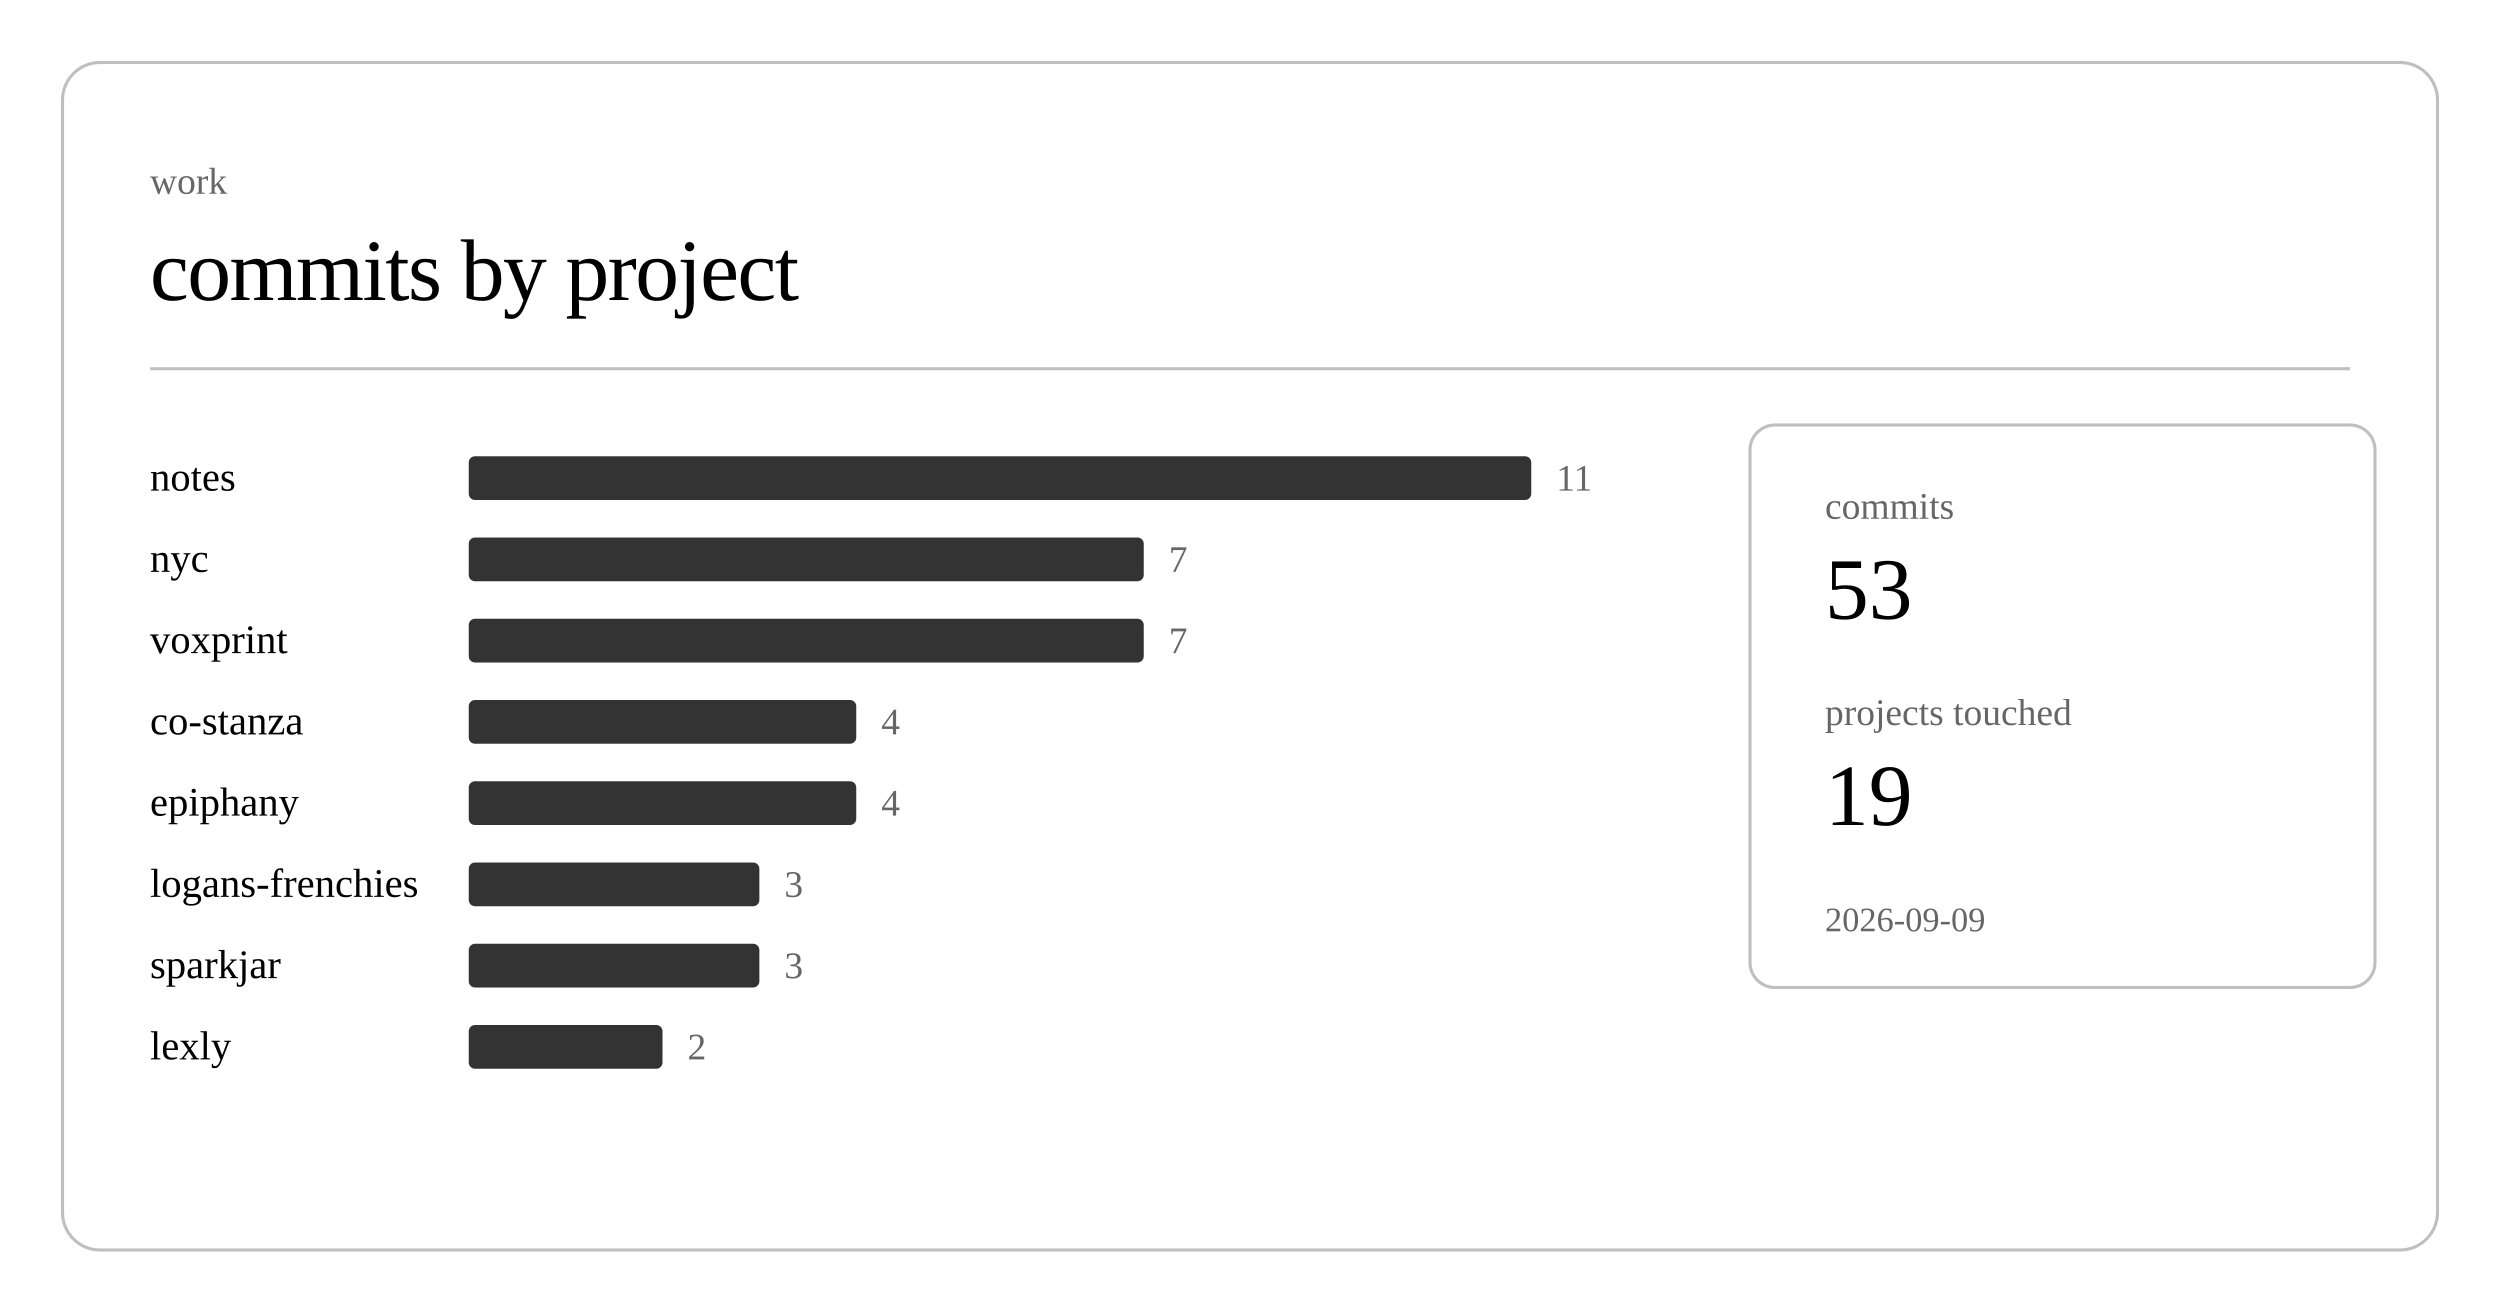
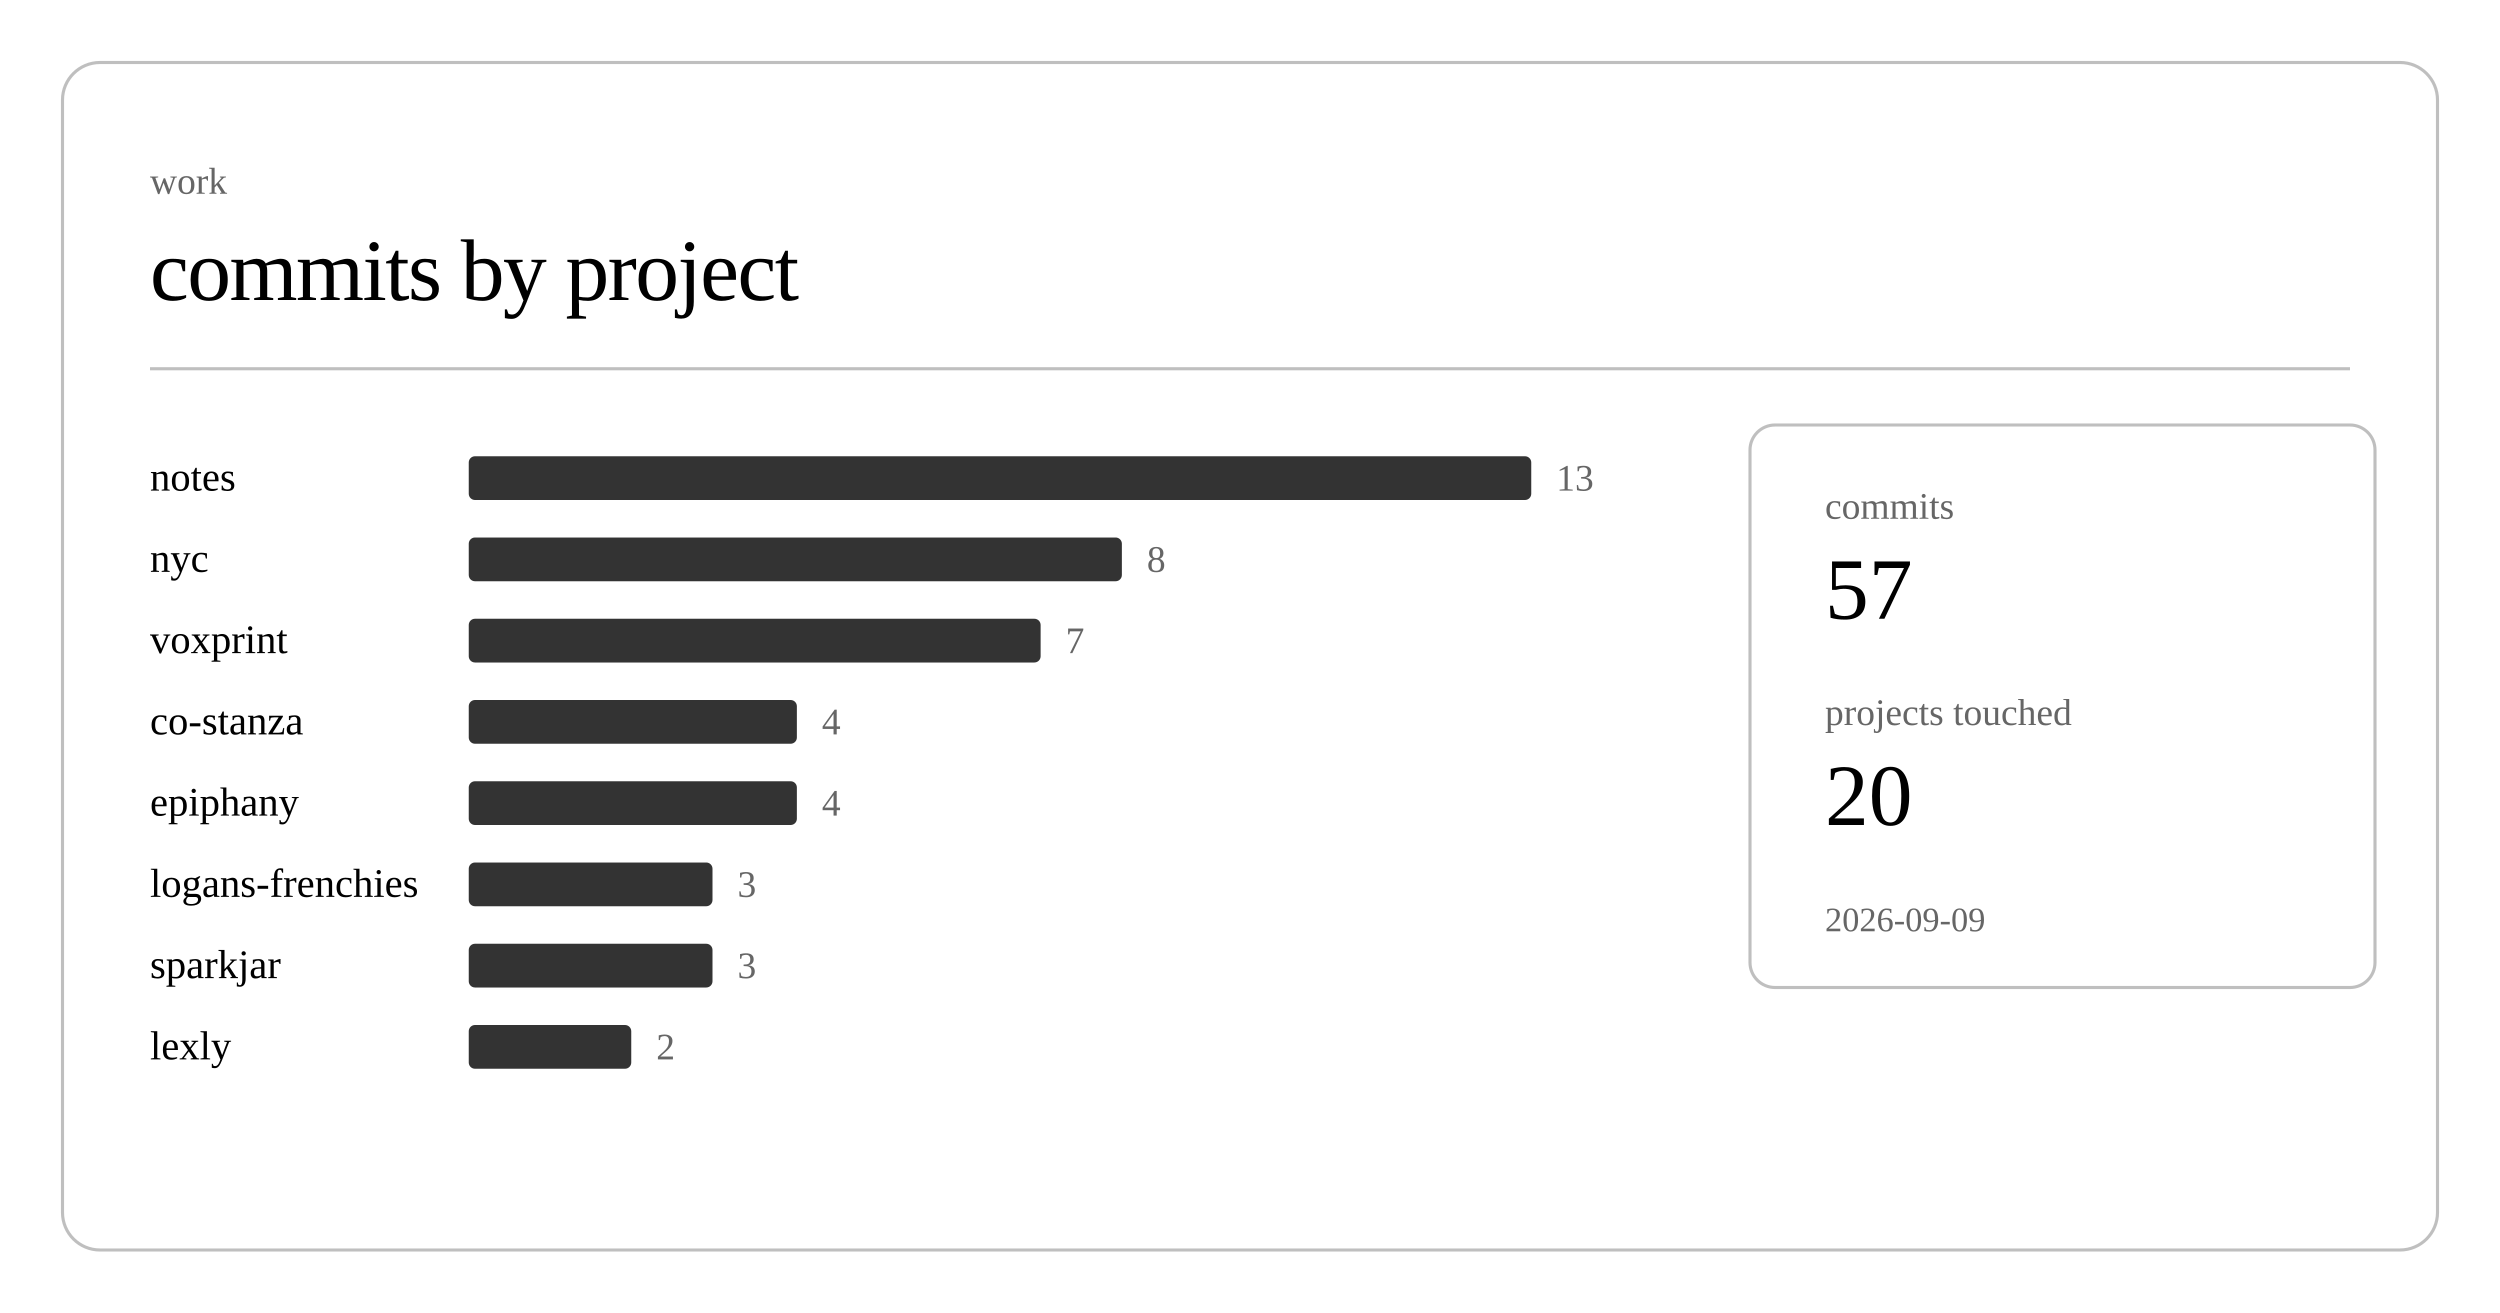
<svg xmlns="http://www.w3.org/2000/svg" class="post-header-svg" viewBox="0 0 800 420" width="800" height="420">
  <rect x="20" y="20" width="760" height="380" rx="12" ry="12" fill="none" stroke="currentColor" stroke-width="1" opacity="0.25" />
  <text fill="currentColor" x="48" y="62" font-size="12" opacity="0.6">work</text>
  <text fill="currentColor" x="48" y="96" font-size="28" font-weight="300" letter-spacing="-0.5">commits by project</text>
  <line stroke="currentColor" x1="48" y1="118" x2="752" y2="118" stroke-width="1" opacity="0.25" />
  <a href="https://github.com/nulljosh/notes">
    <text fill="currentColor" x="48" y="157" font-size="13">notes</text>
  </a>
  <rect x="150" y="146" width="340" height="14" rx="2" fill="currentColor" opacity="0.8" />
-   <text fill="currentColor" x="498" y="157" font-size="12" opacity="0.6">11</text>
+   <text fill="currentColor" x="498" y="157" font-size="12" opacity="0.6">13</text>
  <a href="https://github.com/nulljosh/nyc">
    <text fill="currentColor" x="48" y="183" font-size="13">nyc</text>
  </a>
-   <rect x="150" y="172" width="216" height="14" rx="2" fill="currentColor" opacity="0.8" />
-   <text fill="currentColor" x="374" y="183" font-size="12" opacity="0.6">7</text>
+   <rect x="150" y="172" width="209" height="14" rx="2" fill="currentColor" opacity="0.8" />
+   <text fill="currentColor" x="367" y="183" font-size="12" opacity="0.6">8</text>
  <a href="https://github.com/nulljosh/voxprint">
    <text fill="currentColor" x="48" y="209" font-size="13">voxprint</text>
  </a>
-   <rect x="150" y="198" width="216" height="14" rx="2" fill="currentColor" opacity="0.8" />
-   <text fill="currentColor" x="374" y="209" font-size="12" opacity="0.6">7</text>
+   <rect x="150" y="198" width="183" height="14" rx="2" fill="currentColor" opacity="0.8" />
+   <text fill="currentColor" x="341" y="209" font-size="12" opacity="0.6">7</text>
  <a href="https://github.com/nulljosh/co-stanza">
    <text fill="currentColor" x="48" y="235" font-size="13">co-stanza</text>
  </a>
-   <rect x="150" y="224" width="124" height="14" rx="2" fill="currentColor" opacity="0.8" />
-   <text fill="currentColor" x="282" y="235" font-size="12" opacity="0.6">4</text>
+   <rect x="150" y="224" width="105" height="14" rx="2" fill="currentColor" opacity="0.8" />
+   <text fill="currentColor" x="263" y="235" font-size="12" opacity="0.6">4</text>
  <a href="https://github.com/nulljosh/epiphany">
    <text fill="currentColor" x="48" y="261" font-size="13">epiphany</text>
  </a>
-   <rect x="150" y="250" width="124" height="14" rx="2" fill="currentColor" opacity="0.8" />
-   <text fill="currentColor" x="282" y="261" font-size="12" opacity="0.6">4</text>
+   <rect x="150" y="250" width="105" height="14" rx="2" fill="currentColor" opacity="0.8" />
+   <text fill="currentColor" x="263" y="261" font-size="12" opacity="0.6">4</text>
  <a href="https://github.com/nulljosh/logans-frenchies">
    <text fill="currentColor" x="48" y="287" font-size="13">logans-frenchies</text>
  </a>
-   <rect x="150" y="276" width="93" height="14" rx="2" fill="currentColor" opacity="0.8" />
-   <text fill="currentColor" x="251" y="287" font-size="12" opacity="0.6">3</text>
+   <rect x="150" y="276" width="78" height="14" rx="2" fill="currentColor" opacity="0.8" />
+   <text fill="currentColor" x="236" y="287" font-size="12" opacity="0.6">3</text>
  <a href="https://github.com/nulljosh/sparkjar">
    <text fill="currentColor" x="48" y="313" font-size="13">sparkjar</text>
  </a>
-   <rect x="150" y="302" width="93" height="14" rx="2" fill="currentColor" opacity="0.8" />
-   <text fill="currentColor" x="251" y="313" font-size="12" opacity="0.6">3</text>
+   <rect x="150" y="302" width="78" height="14" rx="2" fill="currentColor" opacity="0.8" />
+   <text fill="currentColor" x="236" y="313" font-size="12" opacity="0.6">3</text>
  <a href="https://github.com/nulljosh/lexly">
    <text fill="currentColor" x="48" y="339" font-size="13">lexly</text>
  </a>
-   <rect x="150" y="328" width="62" height="14" rx="2" fill="currentColor" opacity="0.8" />
-   <text fill="currentColor" x="220" y="339" font-size="12" opacity="0.6">2</text>
+   <rect x="150" y="328" width="52" height="14" rx="2" fill="currentColor" opacity="0.8" />
+   <text fill="currentColor" x="210" y="339" font-size="12" opacity="0.6">2</text>
  <rect x="560" y="136" width="200" height="180" rx="8" ry="8" fill="none" stroke="currentColor" stroke-width="1" opacity="0.25" />
  <text fill="currentColor" x="584" y="166" font-size="12" opacity="0.6">commits</text>
-   <text fill="currentColor" x="584" y="198" font-size="28" font-weight="500">53</text>
+   <text fill="currentColor" x="584" y="198" font-size="28" font-weight="500">57</text>
  <text fill="currentColor" x="584" y="232" font-size="12" opacity="0.6">projects touched</text>
-   <text fill="currentColor" x="584" y="264" font-size="28" font-weight="500">19</text>
+   <text fill="currentColor" x="584" y="264" font-size="28" font-weight="500">20</text>
  <text fill="currentColor" x="584" y="298" font-size="11" opacity="0.6">2026-09-09</text>
</svg>
